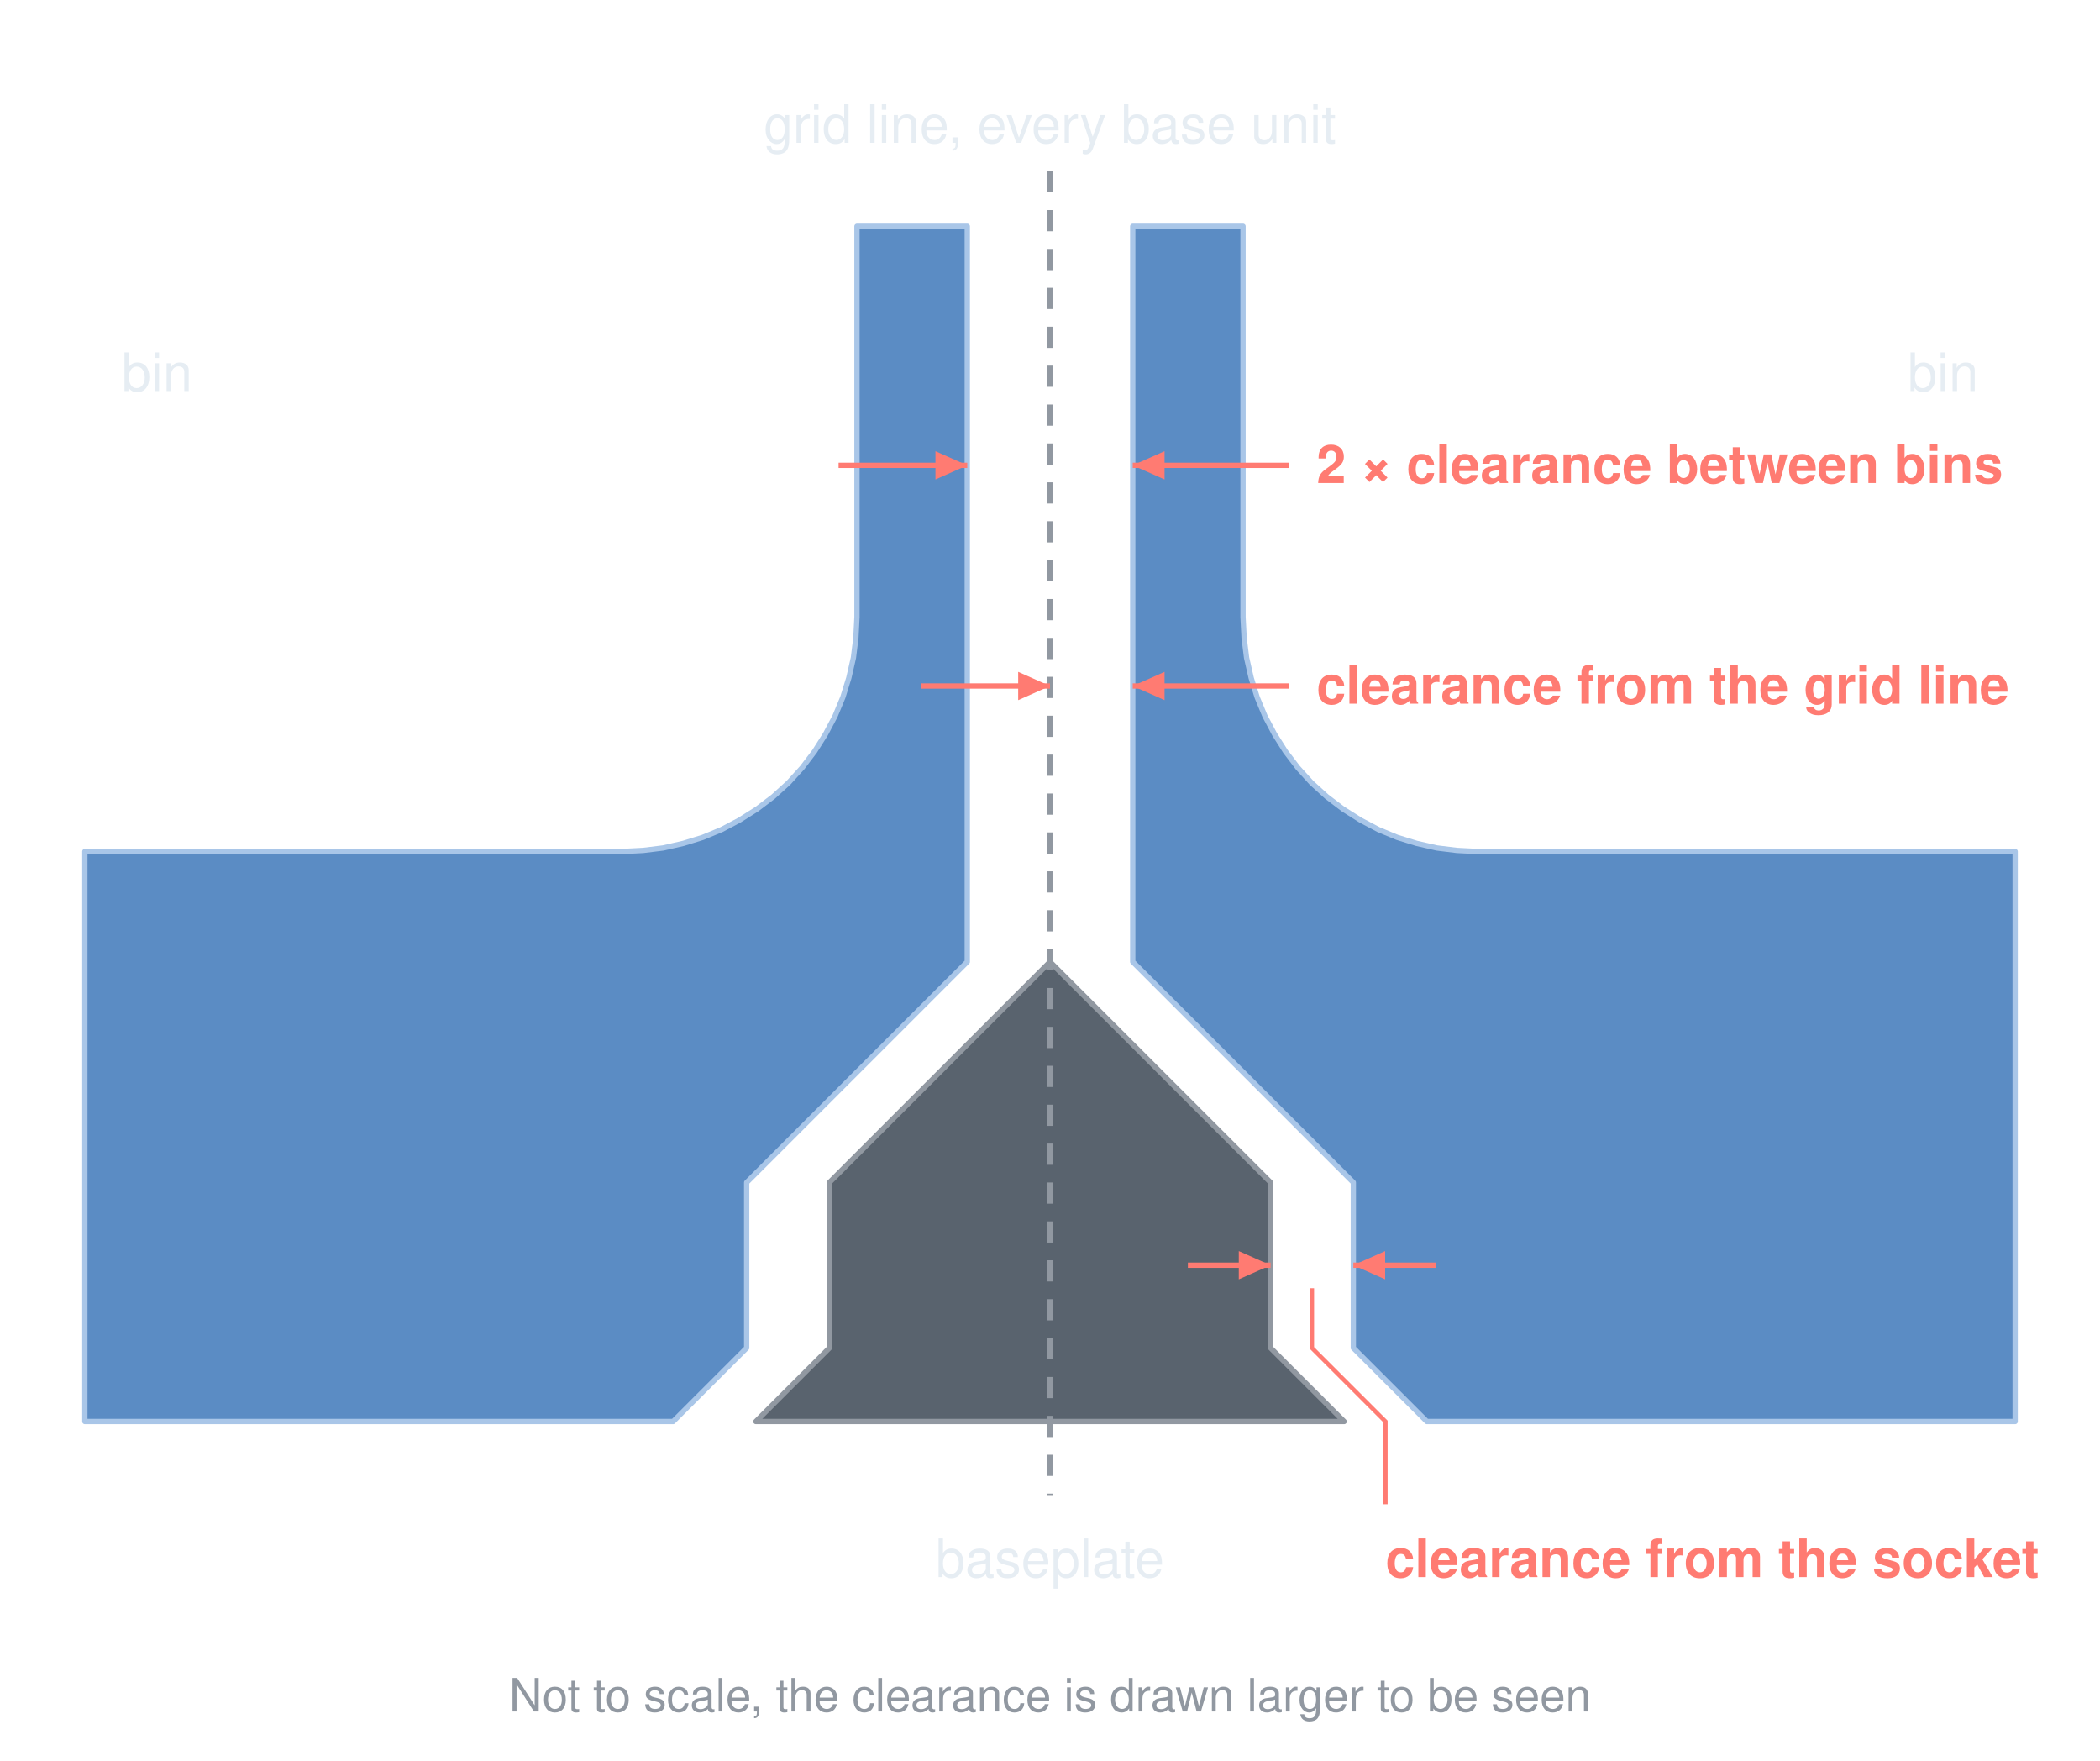
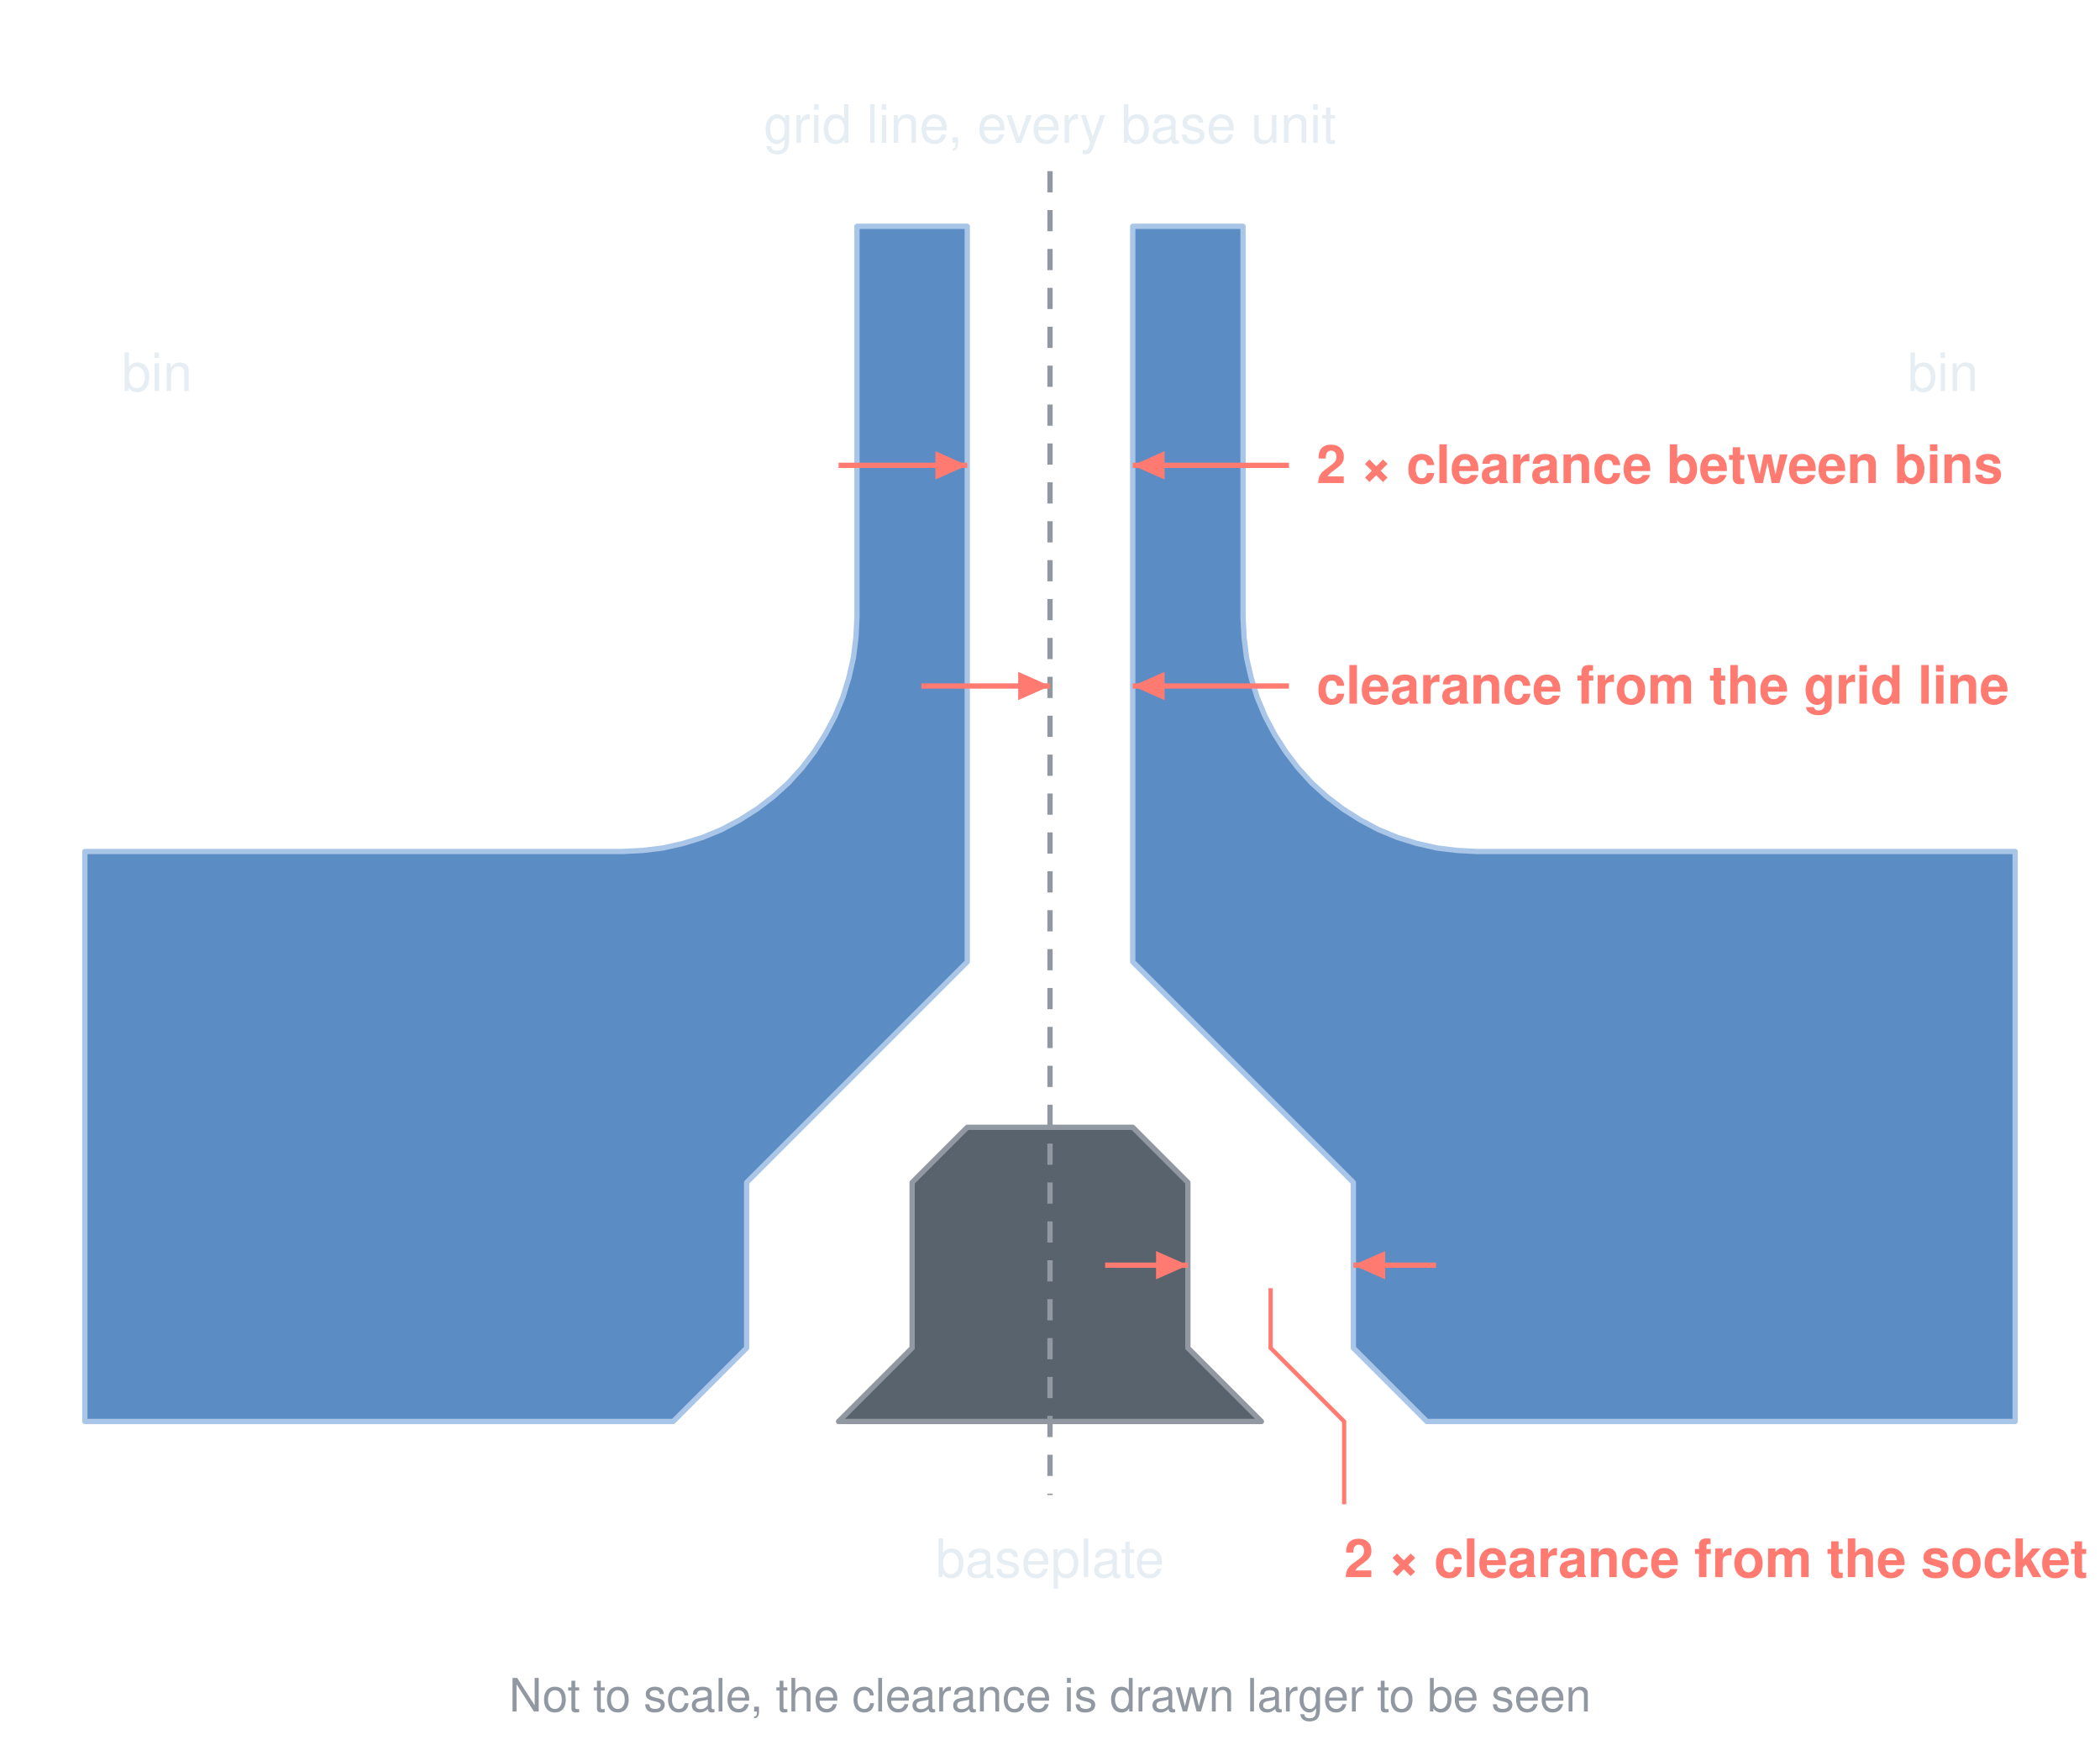
<svg xmlns="http://www.w3.org/2000/svg" width="594" height="498" viewBox="0 0 594 498" font-family="-apple-system, BlinkMacSystemFont, 'Segoe UI', Helvetica, Arial, sans-serif" font-size="15">
-   <polygon points="213.8,402.0 234.6,381.2 234.6,334.4 297.0,272.0 359.4,334.4 359.4,381.2 380.2,402.0" fill="#59636e" stroke="#9198a1" stroke-width="1.5" stroke-linejoin="round" />
+   <polygon points="237.2,402.0 258.0,381.2 258.0,334.4 273.6,318.8 297.0,318.8 297.0,318.8 320.4,318.8 336.0,334.4 336.0,381.2 356.8,402.0" fill="#59636e" stroke="#9198a1" stroke-width="1.5" stroke-linejoin="round" />
  <polygon points="24.0,402.0 190.4,402.0 211.2,381.2 211.2,334.4 273.6,272.0 273.6,64.0 242.4,64.0 242.4,174.5 242.1,180.3 241.4,186.0 240.1,191.7 238.4,197.2 236.2,202.5 233.5,207.6 230.4,212.5 226.9,217.1 223.0,221.4 218.7,225.3 214.1,228.8 209.2,231.9 204.1,234.6 198.8,236.8 193.3,238.5 187.6,239.8 181.9,240.5 176.1,240.8 24.0,240.8" fill="#5b8cc4" stroke="#a9c6e8" stroke-width="1.5" stroke-linejoin="round" />
  <polygon points="570.0,402.0 403.6,402.0 382.8,381.2 382.8,334.4 320.4,272.0 320.4,64.0 351.6,64.0 351.6,174.5 351.9,180.3 352.6,186.0 353.9,191.7 355.6,197.2 357.8,202.5 360.5,207.6 363.6,212.5 367.1,217.1 371.0,221.4 375.3,225.3 379.9,228.8 384.8,231.9 389.9,234.6 395.2,236.8 400.7,238.5 406.4,239.8 412.1,240.5 417.9,240.8 570.0,240.8" fill="#5b8cc4" stroke="#a9c6e8" stroke-width="1.5" stroke-linejoin="round" />
  <line x1="297.0" y1="48.4" x2="297.0" y2="422.8" stroke="#9198a1" stroke-width="1.5" stroke-dasharray="6 5" />
  <text x="297.0" y="40.4" text-anchor="middle" fill="#e6edf3">grid line, every base unit</text>
  <text x="34.4" y="110.6" text-anchor="start" fill="#e6edf3">bin</text>
  <text x="559.6" y="110.6" text-anchor="end" fill="#e6edf3">bin</text>
  <text x="297.0" y="446.0" text-anchor="middle" fill="#e6edf3">baseplate</text>
  <line x1="237.2" y1="131.6" x2="273.6" y2="131.6" stroke="#ff7b72" stroke-width="1.5" />
  <line x1="320.4" y1="131.6" x2="364.6" y2="131.6" stroke="#ff7b72" stroke-width="1.5" />
  <polygon points="273.6,131.6 264.6,127.6 264.6,135.6" fill="#ff7b72" />
  <polygon points="320.4,131.6 329.4,127.6 329.4,135.6" fill="#ff7b72" />
  <text x="372.4" y="136.6" text-anchor="start" fill="#ff7b72" font-weight="600">2 × clearance between bins</text>
  <line x1="260.6" y1="194.0" x2="297.0" y2="194.0" stroke="#ff7b72" stroke-width="1.5" />
  <line x1="320.4" y1="194.0" x2="364.6" y2="194.0" stroke="#ff7b72" stroke-width="1.5" />
  <polygon points="297.0,194.0 288.0,190.0 288.0,198.0" fill="#ff7b72" />
  <polygon points="320.4,194.0 329.4,190.0 329.4,198.0" fill="#ff7b72" />
  <text x="372.4" y="199.0" text-anchor="start" fill="#ff7b72" font-weight="600">clearance from the grid line</text>
-   <line x1="336.0" y1="357.8" x2="359.4" y2="357.8" stroke="#ff7b72" stroke-width="1.5" />
+   <line x1="312.6" y1="357.8" x2="336.0" y2="357.8" stroke="#ff7b72" stroke-width="1.5" />
  <line x1="382.8" y1="357.8" x2="406.2" y2="357.8" stroke="#ff7b72" stroke-width="1.5" />
-   <polygon points="359.4,357.8 350.4,353.8 350.4,361.8" fill="#ff7b72" />
+   <polygon points="336.0,357.8 327.0,353.8 327.0,361.8" fill="#ff7b72" />
  <polygon points="382.8,357.8 391.8,353.8 391.8,361.8" fill="#ff7b72" />
-   <polyline points="371.1,364.3 371.1,381.2 391.9,402.0 391.9,425.4" fill="none" stroke="#ff7b72" stroke-width="1.2" />
-   <text x="391.9" y="446.0" text-anchor="start" fill="#ff7b72" font-weight="600">clearance from the socket</text>
+   <polyline points="359.4,364.3 359.4,381.2 380.2,402.0 380.2,425.4" fill="none" stroke="#ff7b72" stroke-width="1.2" />
+   <text x="380.2" y="446.0" text-anchor="start" fill="#ff7b72" font-weight="600">2 × clearance from the socket</text>
  <text x="297" y="484" text-anchor="middle" fill="#9198a1" font-size="13">Not to scale, the clearance is drawn larger to be seen</text>
</svg>
